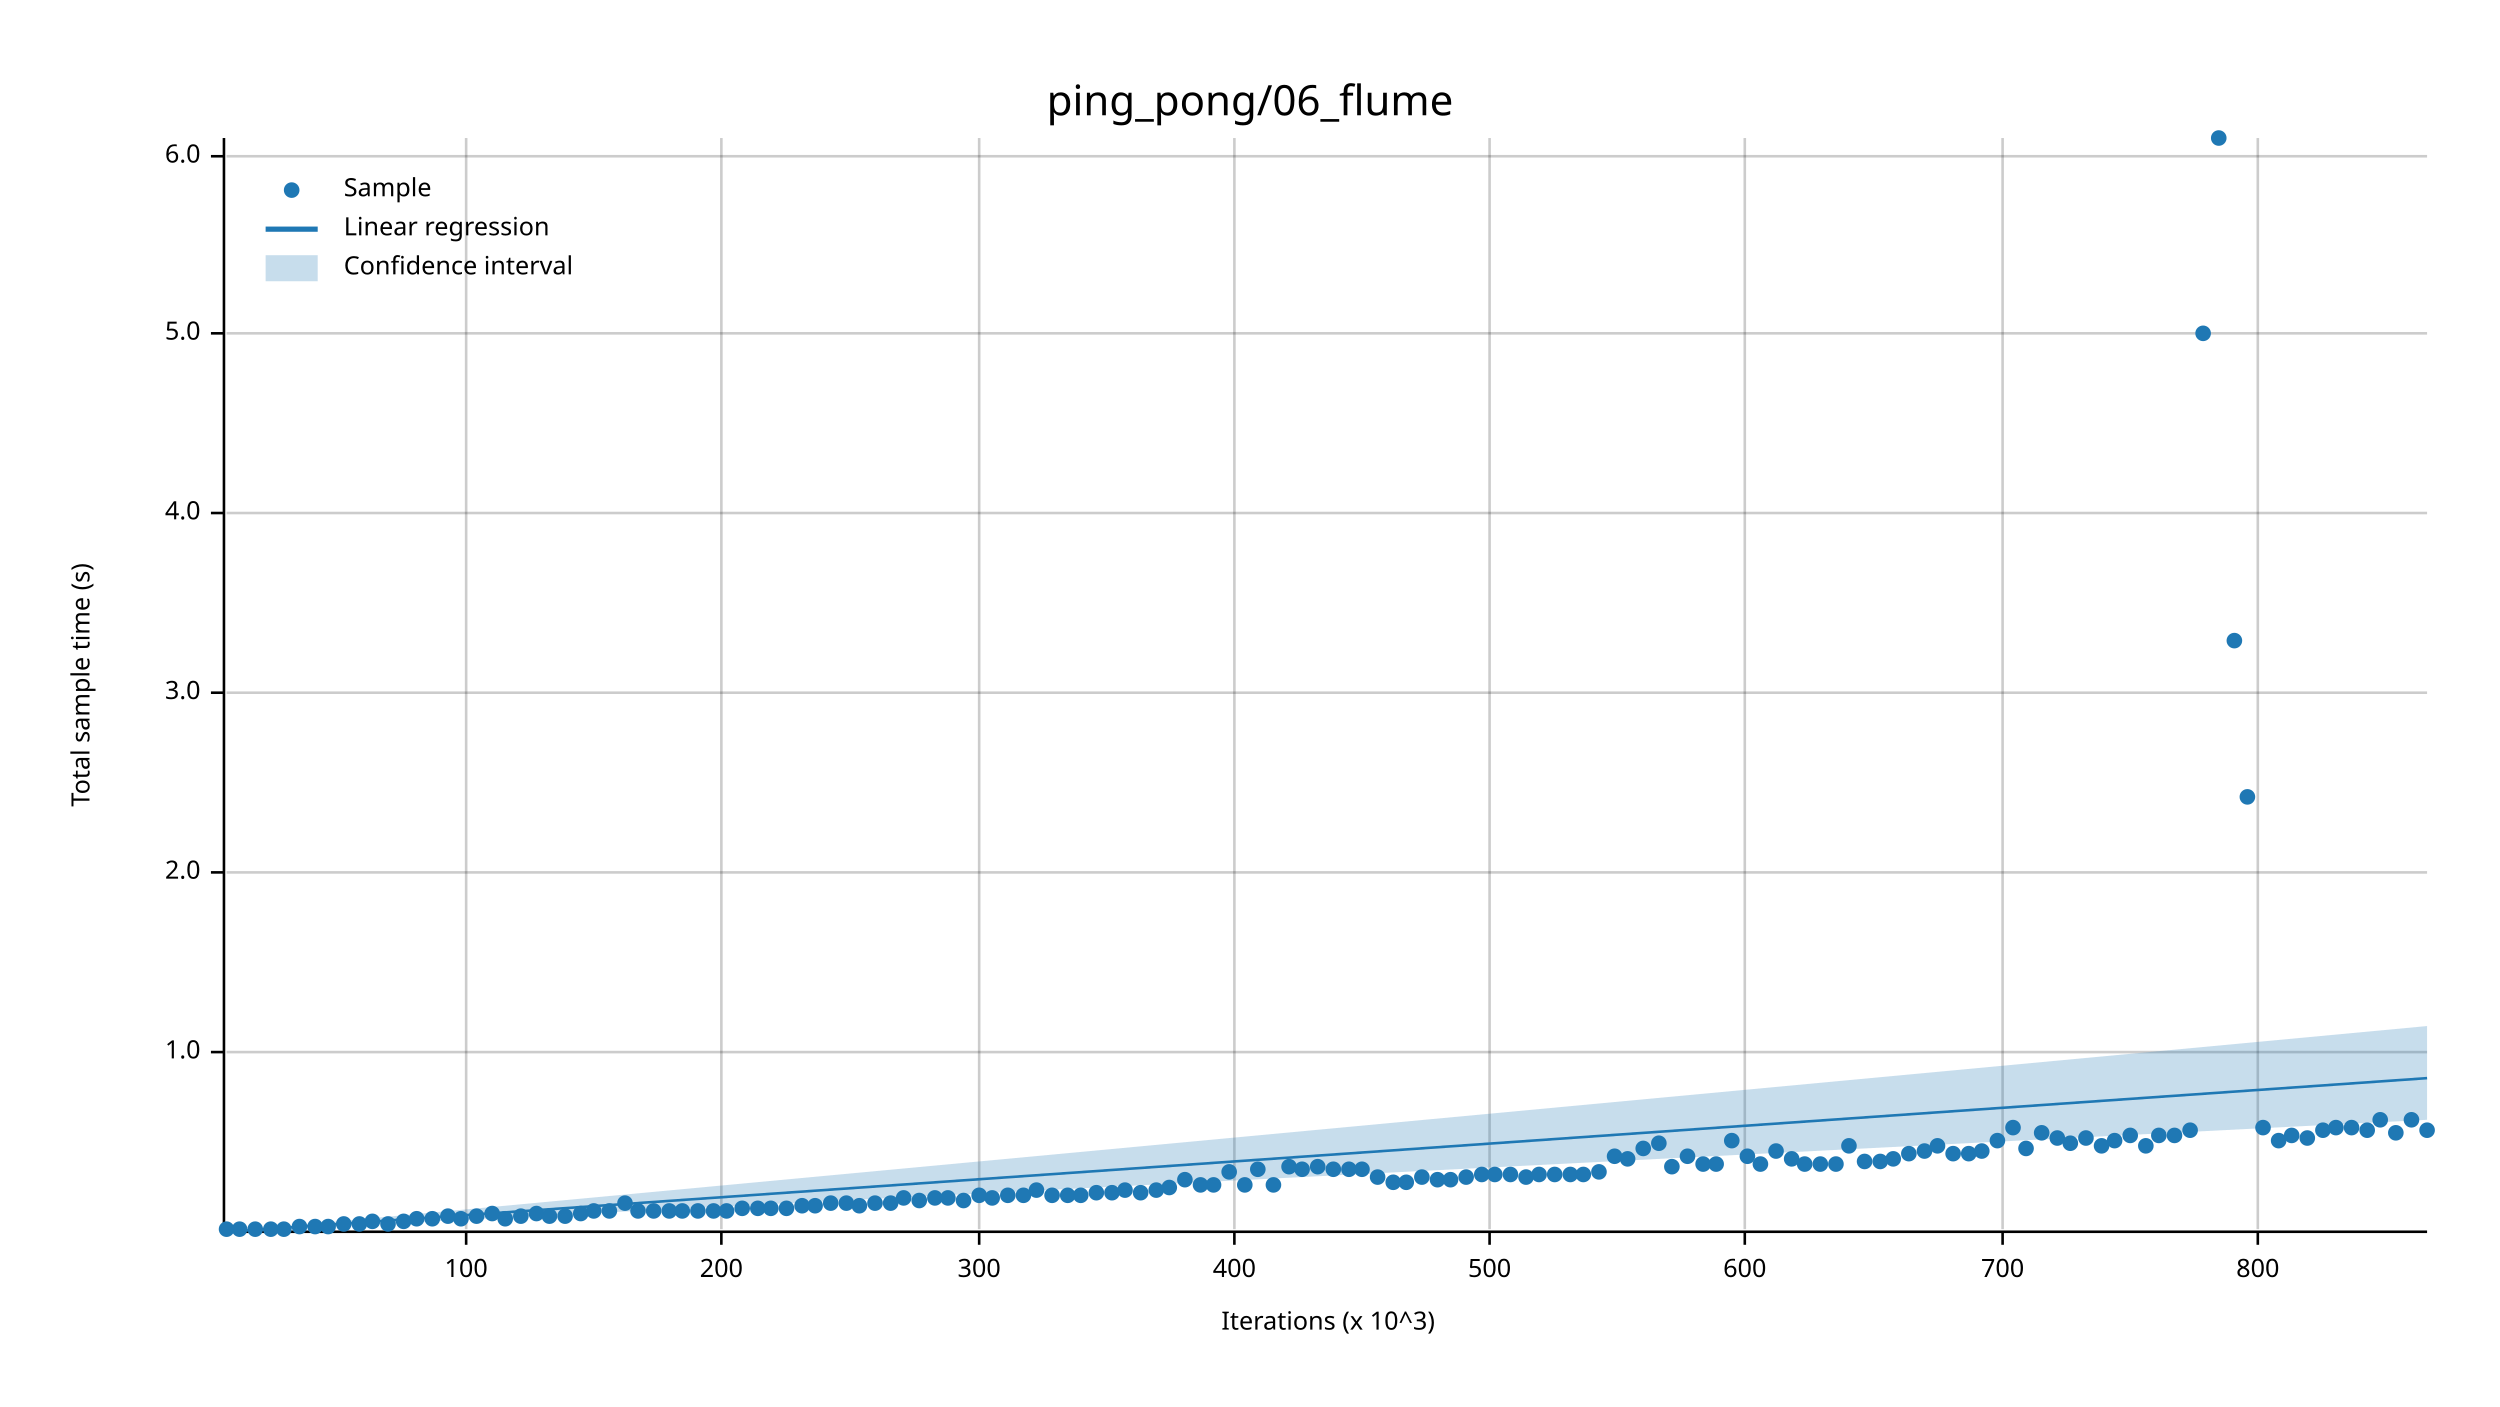
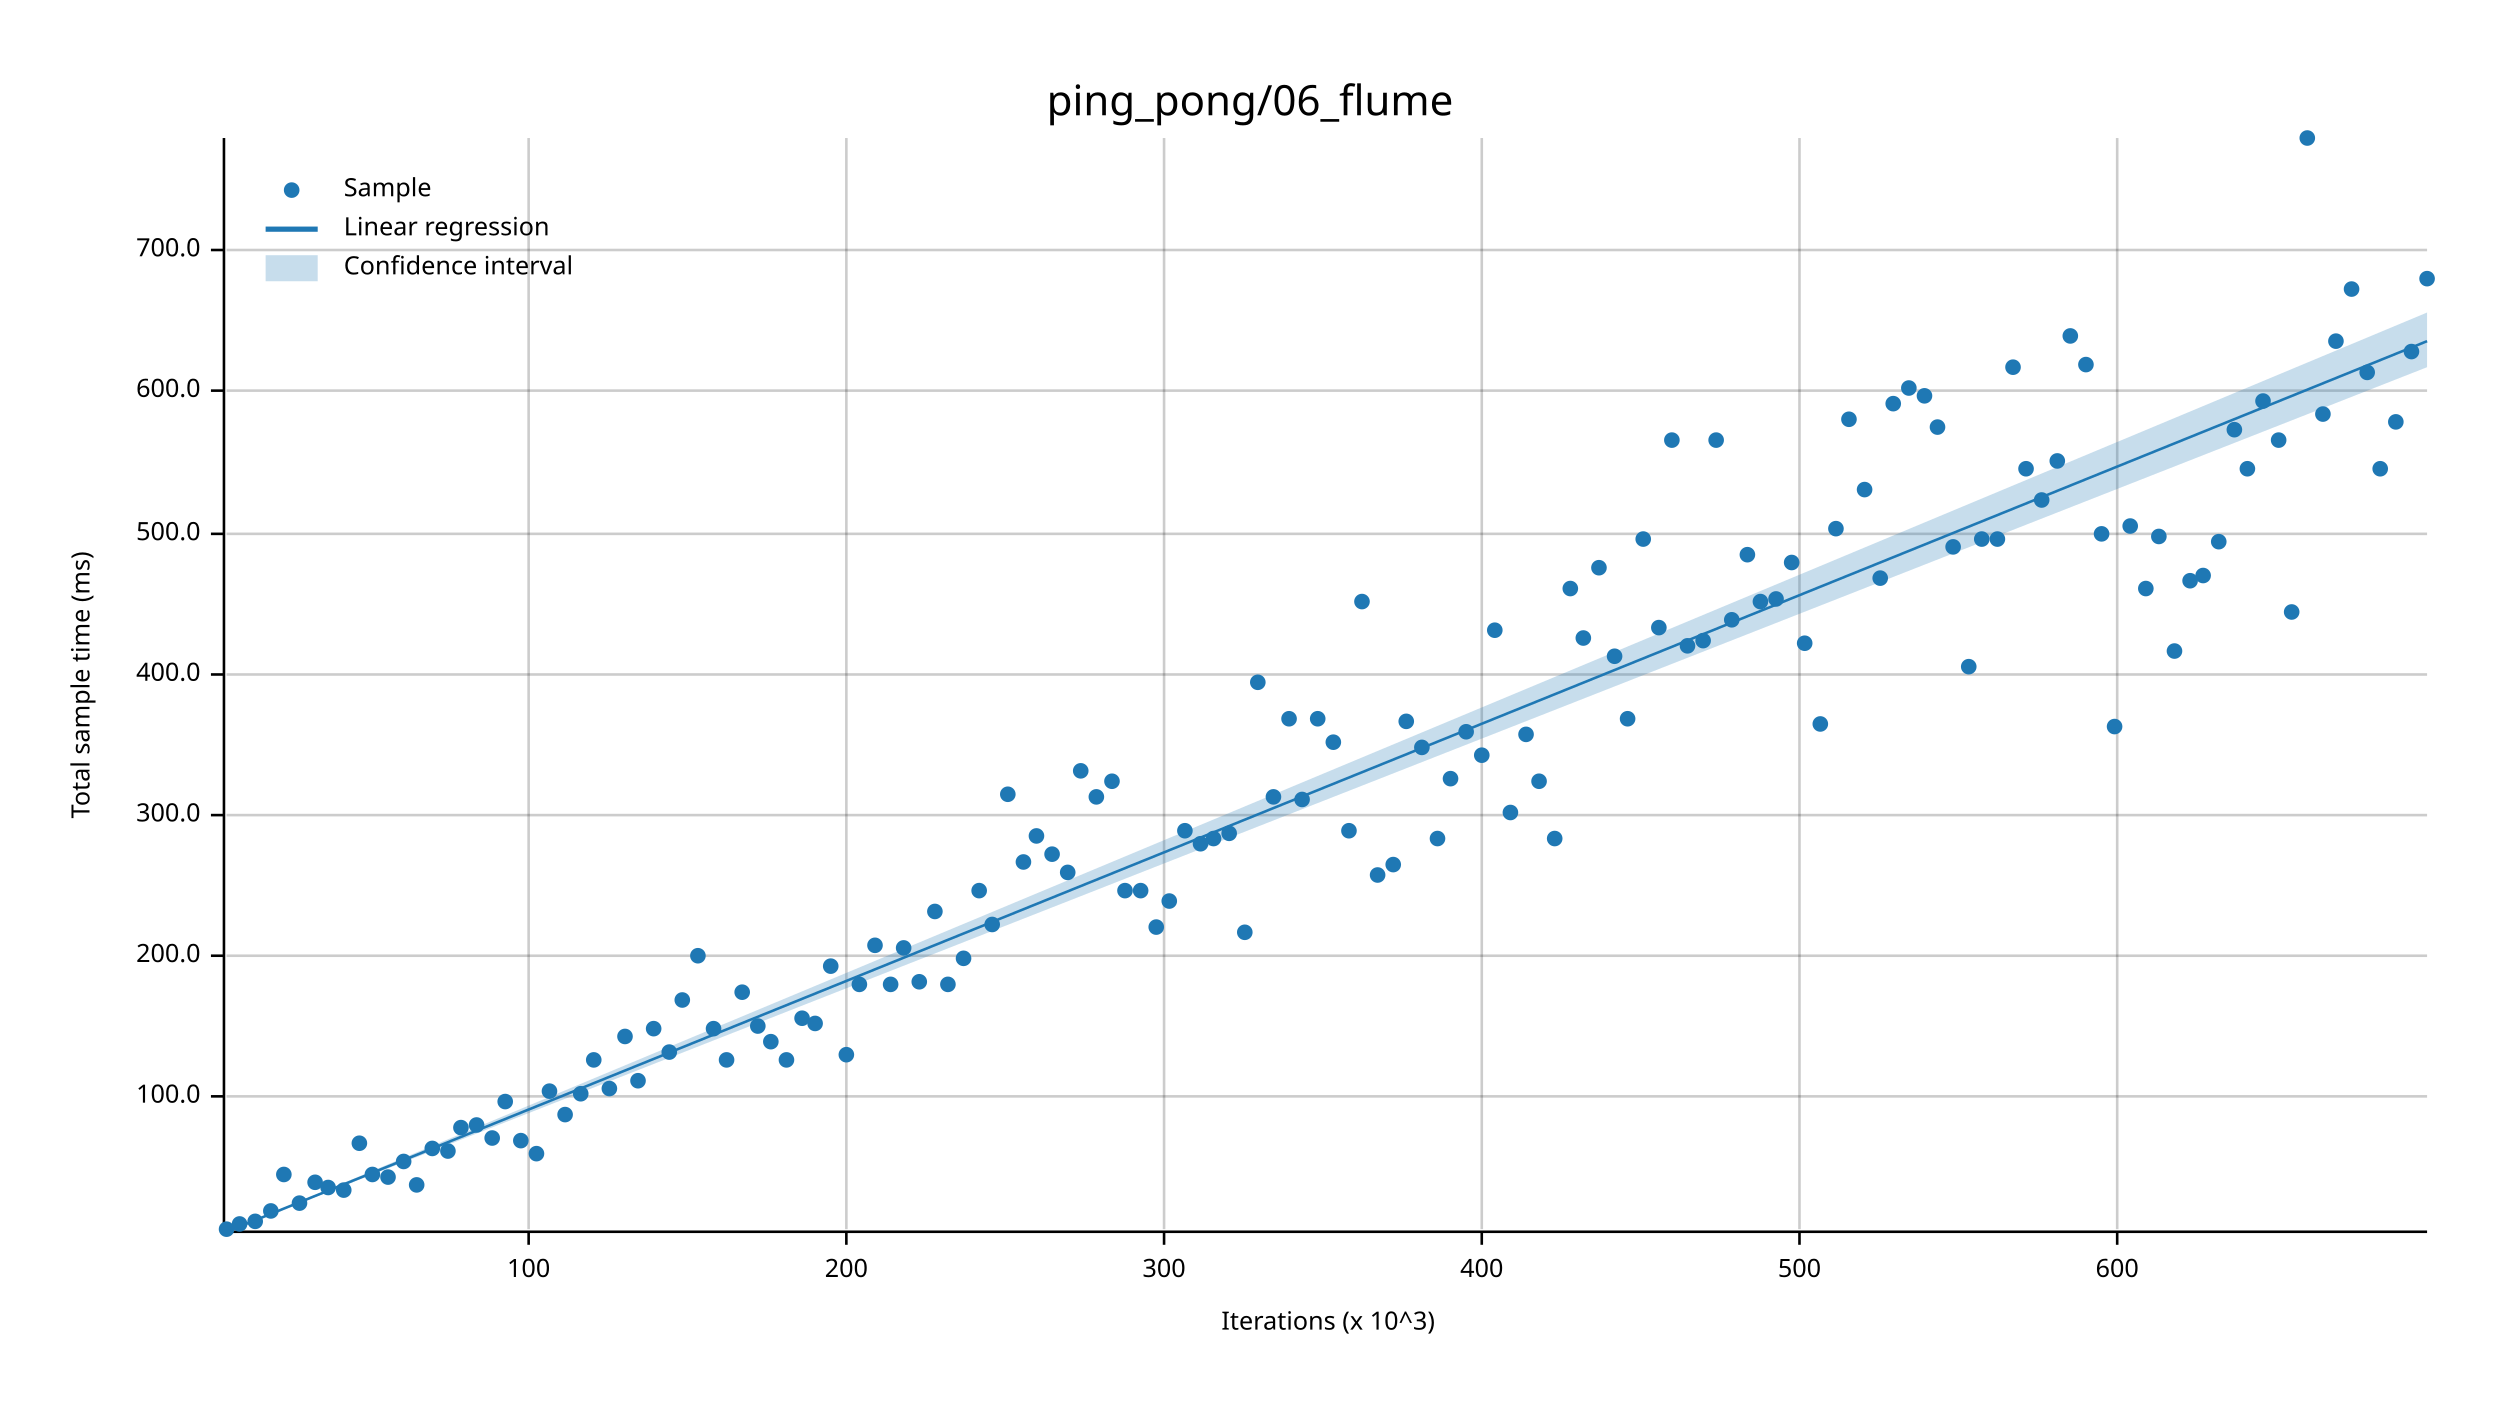
<svg xmlns="http://www.w3.org/2000/svg" width="960" height="540" viewBox="0 0 960 540">
  <text x="480" y="32" dy="0.76em" text-anchor="middle" font-family="sans-serif" font-size="16.129" opacity="1" fill="#000000">
ping_pong/06_flume
</text>
  <text x="27" y="263" dy="0.76em" text-anchor="middle" font-family="sans-serif" font-size="9.677" opacity="1" fill="#000000" transform="rotate(270, 27, 263)">
- Total sample time (s)
+ Total sample time (ms)
</text>
  <text x="510" y="513" dy="-0.5ex" text-anchor="middle" font-family="sans-serif" font-size="9.677" opacity="1" fill="#000000">
Iterations (x 10^3)
</text>
-   <line opacity="0.2" stroke="#000000" stroke-width="1" x1="179" y1="472" x2="179" y2="53" />
-   <line opacity="0.2" stroke="#000000" stroke-width="1" x1="277" y1="472" x2="277" y2="53" />
-   <line opacity="0.2" stroke="#000000" stroke-width="1" x1="376" y1="472" x2="376" y2="53" />
-   <line opacity="0.2" stroke="#000000" stroke-width="1" x1="474" y1="472" x2="474" y2="53" />
-   <line opacity="0.2" stroke="#000000" stroke-width="1" x1="572" y1="472" x2="572" y2="53" />
-   <line opacity="0.2" stroke="#000000" stroke-width="1" x1="670" y1="472" x2="670" y2="53" />
-   <line opacity="0.2" stroke="#000000" stroke-width="1" x1="769" y1="472" x2="769" y2="53" />
-   <line opacity="0.2" stroke="#000000" stroke-width="1" x1="867" y1="472" x2="867" y2="53" />
-   <line opacity="0.2" stroke="#000000" stroke-width="1" x1="87" y1="404" x2="932" y2="404" />
-   <line opacity="0.2" stroke="#000000" stroke-width="1" x1="87" y1="335" x2="932" y2="335" />
-   <line opacity="0.2" stroke="#000000" stroke-width="1" x1="87" y1="266" x2="932" y2="266" />
-   <line opacity="0.2" stroke="#000000" stroke-width="1" x1="87" y1="197" x2="932" y2="197" />
-   <line opacity="0.2" stroke="#000000" stroke-width="1" x1="87" y1="128" x2="932" y2="128" />
-   <line opacity="0.2" stroke="#000000" stroke-width="1" x1="87" y1="60" x2="932" y2="60" />
+   <line opacity="0.2" stroke="#000000" stroke-width="1" x1="203" y1="472" x2="203" y2="53" />
+   <line opacity="0.2" stroke="#000000" stroke-width="1" x1="325" y1="472" x2="325" y2="53" />
+   <line opacity="0.2" stroke="#000000" stroke-width="1" x1="447" y1="472" x2="447" y2="53" />
+   <line opacity="0.2" stroke="#000000" stroke-width="1" x1="569" y1="472" x2="569" y2="53" />
+   <line opacity="0.2" stroke="#000000" stroke-width="1" x1="691" y1="472" x2="691" y2="53" />
+   <line opacity="0.2" stroke="#000000" stroke-width="1" x1="813" y1="472" x2="813" y2="53" />
+   <line opacity="0.2" stroke="#000000" stroke-width="1" x1="87" y1="421" x2="932" y2="421" />
+   <line opacity="0.2" stroke="#000000" stroke-width="1" x1="87" y1="367" x2="932" y2="367" />
+   <line opacity="0.2" stroke="#000000" stroke-width="1" x1="87" y1="313" x2="932" y2="313" />
+   <line opacity="0.2" stroke="#000000" stroke-width="1" x1="87" y1="259" x2="932" y2="259" />
+   <line opacity="0.2" stroke="#000000" stroke-width="1" x1="87" y1="205" x2="932" y2="205" />
+   <line opacity="0.2" stroke="#000000" stroke-width="1" x1="87" y1="150" x2="932" y2="150" />
+   <line opacity="0.2" stroke="#000000" stroke-width="1" x1="87" y1="96" x2="932" y2="96" />
  <polyline fill="none" opacity="1" stroke="#000000" stroke-width="1" points="86,53 86,472 " />
-   <text x="77" y="404" dy="0.5ex" text-anchor="end" font-family="sans-serif" font-size="9.677" opacity="1" fill="#000000">
- 1.0
- </text>
-   <polyline fill="none" opacity="1" stroke="#000000" stroke-width="1" points="81,404 86,404 " />
-   <text x="77" y="335" dy="0.5ex" text-anchor="end" font-family="sans-serif" font-size="9.677" opacity="1" fill="#000000">
- 2.0
- </text>
-   <polyline fill="none" opacity="1" stroke="#000000" stroke-width="1" points="81,335 86,335 " />
-   <text x="77" y="266" dy="0.5ex" text-anchor="end" font-family="sans-serif" font-size="9.677" opacity="1" fill="#000000">
- 3.0
- </text>
-   <polyline fill="none" opacity="1" stroke="#000000" stroke-width="1" points="81,266 86,266 " />
-   <text x="77" y="197" dy="0.5ex" text-anchor="end" font-family="sans-serif" font-size="9.677" opacity="1" fill="#000000">
- 4.0
- </text>
-   <polyline fill="none" opacity="1" stroke="#000000" stroke-width="1" points="81,197 86,197 " />
-   <text x="77" y="128" dy="0.5ex" text-anchor="end" font-family="sans-serif" font-size="9.677" opacity="1" fill="#000000">
- 5.0
- </text>
-   <polyline fill="none" opacity="1" stroke="#000000" stroke-width="1" points="81,128 86,128 " />
-   <text x="77" y="60" dy="0.5ex" text-anchor="end" font-family="sans-serif" font-size="9.677" opacity="1" fill="#000000">
- 6.0
- </text>
-   <polyline fill="none" opacity="1" stroke="#000000" stroke-width="1" points="81,60 86,60 " />
+   <text x="77" y="421" dy="0.5ex" text-anchor="end" font-family="sans-serif" font-size="9.677" opacity="1" fill="#000000">
+ 100.0
+ </text>
+   <polyline fill="none" opacity="1" stroke="#000000" stroke-width="1" points="81,421 86,421 " />
+   <text x="77" y="367" dy="0.5ex" text-anchor="end" font-family="sans-serif" font-size="9.677" opacity="1" fill="#000000">
+ 200.0
+ </text>
+   <polyline fill="none" opacity="1" stroke="#000000" stroke-width="1" points="81,367 86,367 " />
+   <text x="77" y="313" dy="0.5ex" text-anchor="end" font-family="sans-serif" font-size="9.677" opacity="1" fill="#000000">
+ 300.0
+ </text>
+   <polyline fill="none" opacity="1" stroke="#000000" stroke-width="1" points="81,313 86,313 " />
+   <text x="77" y="259" dy="0.5ex" text-anchor="end" font-family="sans-serif" font-size="9.677" opacity="1" fill="#000000">
+ 400.0
+ </text>
+   <polyline fill="none" opacity="1" stroke="#000000" stroke-width="1" points="81,259 86,259 " />
+   <text x="77" y="205" dy="0.5ex" text-anchor="end" font-family="sans-serif" font-size="9.677" opacity="1" fill="#000000">
+ 500.0
+ </text>
+   <polyline fill="none" opacity="1" stroke="#000000" stroke-width="1" points="81,205 86,205 " />
+   <text x="77" y="150" dy="0.5ex" text-anchor="end" font-family="sans-serif" font-size="9.677" opacity="1" fill="#000000">
+ 600.0
+ </text>
+   <polyline fill="none" opacity="1" stroke="#000000" stroke-width="1" points="81,150 86,150 " />
+   <text x="77" y="96" dy="0.5ex" text-anchor="end" font-family="sans-serif" font-size="9.677" opacity="1" fill="#000000">
+ 700.0
+ </text>
+   <polyline fill="none" opacity="1" stroke="#000000" stroke-width="1" points="81,96 86,96 " />
  <polyline fill="none" opacity="1" stroke="#000000" stroke-width="1" points="87,473 932,473 " />
-   <text x="179" y="483" dy="0.76em" text-anchor="middle" font-family="sans-serif" font-size="9.677" opacity="1" fill="#000000">
+   <text x="203" y="483" dy="0.76em" text-anchor="middle" font-family="sans-serif" font-size="9.677" opacity="1" fill="#000000">
100
</text>
-   <polyline fill="none" opacity="1" stroke="#000000" stroke-width="1" points="179,473 179,478 " />
-   <text x="277" y="483" dy="0.76em" text-anchor="middle" font-family="sans-serif" font-size="9.677" opacity="1" fill="#000000">
+   <polyline fill="none" opacity="1" stroke="#000000" stroke-width="1" points="203,473 203,478 " />
+   <text x="325" y="483" dy="0.76em" text-anchor="middle" font-family="sans-serif" font-size="9.677" opacity="1" fill="#000000">
200
</text>
-   <polyline fill="none" opacity="1" stroke="#000000" stroke-width="1" points="277,473 277,478 " />
-   <text x="376" y="483" dy="0.76em" text-anchor="middle" font-family="sans-serif" font-size="9.677" opacity="1" fill="#000000">
+   <polyline fill="none" opacity="1" stroke="#000000" stroke-width="1" points="325,473 325,478 " />
+   <text x="447" y="483" dy="0.76em" text-anchor="middle" font-family="sans-serif" font-size="9.677" opacity="1" fill="#000000">
300
</text>
-   <polyline fill="none" opacity="1" stroke="#000000" stroke-width="1" points="376,473 376,478 " />
-   <text x="474" y="483" dy="0.76em" text-anchor="middle" font-family="sans-serif" font-size="9.677" opacity="1" fill="#000000">
+   <polyline fill="none" opacity="1" stroke="#000000" stroke-width="1" points="447,473 447,478 " />
+   <text x="569" y="483" dy="0.76em" text-anchor="middle" font-family="sans-serif" font-size="9.677" opacity="1" fill="#000000">
400
</text>
-   <polyline fill="none" opacity="1" stroke="#000000" stroke-width="1" points="474,473 474,478 " />
-   <text x="572" y="483" dy="0.76em" text-anchor="middle" font-family="sans-serif" font-size="9.677" opacity="1" fill="#000000">
+   <polyline fill="none" opacity="1" stroke="#000000" stroke-width="1" points="569,473 569,478 " />
+   <text x="691" y="483" dy="0.76em" text-anchor="middle" font-family="sans-serif" font-size="9.677" opacity="1" fill="#000000">
500
</text>
-   <polyline fill="none" opacity="1" stroke="#000000" stroke-width="1" points="572,473 572,478 " />
-   <text x="670" y="483" dy="0.76em" text-anchor="middle" font-family="sans-serif" font-size="9.677" opacity="1" fill="#000000">
+   <polyline fill="none" opacity="1" stroke="#000000" stroke-width="1" points="691,473 691,478 " />
+   <text x="813" y="483" dy="0.76em" text-anchor="middle" font-family="sans-serif" font-size="9.677" opacity="1" fill="#000000">
600
</text>
-   <polyline fill="none" opacity="1" stroke="#000000" stroke-width="1" points="670,473 670,478 " />
-   <text x="769" y="483" dy="0.76em" text-anchor="middle" font-family="sans-serif" font-size="9.677" opacity="1" fill="#000000">
- 700
- </text>
-   <polyline fill="none" opacity="1" stroke="#000000" stroke-width="1" points="769,473 769,478 " />
-   <text x="867" y="483" dy="0.76em" text-anchor="middle" font-family="sans-serif" font-size="9.677" opacity="1" fill="#000000">
- 800
- </text>
-   <polyline fill="none" opacity="1" stroke="#000000" stroke-width="1" points="867,473 867,478 " />
+   <polyline fill="none" opacity="1" stroke="#000000" stroke-width="1" points="813,473 813,478 " />
  <circle cx="87" cy="472" r="3" opacity="1" fill="#1F78B4" stroke="none" stroke-width="1" />
-   <circle cx="92" cy="472" r="3" opacity="1" fill="#1F78B4" stroke="none" stroke-width="1" />
-   <circle cx="98" cy="472" r="3" opacity="1" fill="#1F78B4" stroke="none" stroke-width="1" />
-   <circle cx="104" cy="472" r="3" opacity="1" fill="#1F78B4" stroke="none" stroke-width="1" />
-   <circle cx="109" cy="472" r="3" opacity="1" fill="#1F78B4" stroke="none" stroke-width="1" />
-   <circle cx="115" cy="471" r="3" opacity="1" fill="#1F78B4" stroke="none" stroke-width="1" />
-   <circle cx="121" cy="471" r="3" opacity="1" fill="#1F78B4" stroke="none" stroke-width="1" />
-   <circle cx="126" cy="471" r="3" opacity="1" fill="#1F78B4" stroke="none" stroke-width="1" />
-   <circle cx="132" cy="470" r="3" opacity="1" fill="#1F78B4" stroke="none" stroke-width="1" />
-   <circle cx="138" cy="470" r="3" opacity="1" fill="#1F78B4" stroke="none" stroke-width="1" />
-   <circle cx="143" cy="469" r="3" opacity="1" fill="#1F78B4" stroke="none" stroke-width="1" />
-   <circle cx="149" cy="470" r="3" opacity="1" fill="#1F78B4" stroke="none" stroke-width="1" />
-   <circle cx="155" cy="469" r="3" opacity="1" fill="#1F78B4" stroke="none" stroke-width="1" />
-   <circle cx="160" cy="468" r="3" opacity="1" fill="#1F78B4" stroke="none" stroke-width="1" />
-   <circle cx="166" cy="468" r="3" opacity="1" fill="#1F78B4" stroke="none" stroke-width="1" />
-   <circle cx="172" cy="467" r="3" opacity="1" fill="#1F78B4" stroke="none" stroke-width="1" />
-   <circle cx="177" cy="468" r="3" opacity="1" fill="#1F78B4" stroke="none" stroke-width="1" />
-   <circle cx="183" cy="467" r="3" opacity="1" fill="#1F78B4" stroke="none" stroke-width="1" />
-   <circle cx="189" cy="466" r="3" opacity="1" fill="#1F78B4" stroke="none" stroke-width="1" />
-   <circle cx="194" cy="468" r="3" opacity="1" fill="#1F78B4" stroke="none" stroke-width="1" />
-   <circle cx="200" cy="467" r="3" opacity="1" fill="#1F78B4" stroke="none" stroke-width="1" />
-   <circle cx="206" cy="466" r="3" opacity="1" fill="#1F78B4" stroke="none" stroke-width="1" />
-   <circle cx="211" cy="467" r="3" opacity="1" fill="#1F78B4" stroke="none" stroke-width="1" />
-   <circle cx="217" cy="467" r="3" opacity="1" fill="#1F78B4" stroke="none" stroke-width="1" />
-   <circle cx="223" cy="466" r="3" opacity="1" fill="#1F78B4" stroke="none" stroke-width="1" />
-   <circle cx="228" cy="465" r="3" opacity="1" fill="#1F78B4" stroke="none" stroke-width="1" />
-   <circle cx="234" cy="465" r="3" opacity="1" fill="#1F78B4" stroke="none" stroke-width="1" />
-   <circle cx="240" cy="462" r="3" opacity="1" fill="#1F78B4" stroke="none" stroke-width="1" />
-   <circle cx="245" cy="465" r="3" opacity="1" fill="#1F78B4" stroke="none" stroke-width="1" />
-   <circle cx="251" cy="465" r="3" opacity="1" fill="#1F78B4" stroke="none" stroke-width="1" />
-   <circle cx="257" cy="465" r="3" opacity="1" fill="#1F78B4" stroke="none" stroke-width="1" />
-   <circle cx="262" cy="465" r="3" opacity="1" fill="#1F78B4" stroke="none" stroke-width="1" />
-   <circle cx="268" cy="465" r="3" opacity="1" fill="#1F78B4" stroke="none" stroke-width="1" />
-   <circle cx="274" cy="465" r="3" opacity="1" fill="#1F78B4" stroke="none" stroke-width="1" />
-   <circle cx="279" cy="465" r="3" opacity="1" fill="#1F78B4" stroke="none" stroke-width="1" />
-   <circle cx="285" cy="464" r="3" opacity="1" fill="#1F78B4" stroke="none" stroke-width="1" />
-   <circle cx="291" cy="464" r="3" opacity="1" fill="#1F78B4" stroke="none" stroke-width="1" />
-   <circle cx="296" cy="464" r="3" opacity="1" fill="#1F78B4" stroke="none" stroke-width="1" />
-   <circle cx="302" cy="464" r="3" opacity="1" fill="#1F78B4" stroke="none" stroke-width="1" />
-   <circle cx="308" cy="463" r="3" opacity="1" fill="#1F78B4" stroke="none" stroke-width="1" />
-   <circle cx="313" cy="463" r="3" opacity="1" fill="#1F78B4" stroke="none" stroke-width="1" />
-   <circle cx="319" cy="462" r="3" opacity="1" fill="#1F78B4" stroke="none" stroke-width="1" />
-   <circle cx="325" cy="462" r="3" opacity="1" fill="#1F78B4" stroke="none" stroke-width="1" />
-   <circle cx="330" cy="463" r="3" opacity="1" fill="#1F78B4" stroke="none" stroke-width="1" />
-   <circle cx="336" cy="462" r="3" opacity="1" fill="#1F78B4" stroke="none" stroke-width="1" />
-   <circle cx="342" cy="462" r="3" opacity="1" fill="#1F78B4" stroke="none" stroke-width="1" />
-   <circle cx="347" cy="460" r="3" opacity="1" fill="#1F78B4" stroke="none" stroke-width="1" />
-   <circle cx="353" cy="461" r="3" opacity="1" fill="#1F78B4" stroke="none" stroke-width="1" />
-   <circle cx="359" cy="460" r="3" opacity="1" fill="#1F78B4" stroke="none" stroke-width="1" />
-   <circle cx="364" cy="460" r="3" opacity="1" fill="#1F78B4" stroke="none" stroke-width="1" />
-   <circle cx="370" cy="461" r="3" opacity="1" fill="#1F78B4" stroke="none" stroke-width="1" />
-   <circle cx="376" cy="459" r="3" opacity="1" fill="#1F78B4" stroke="none" stroke-width="1" />
-   <circle cx="381" cy="460" r="3" opacity="1" fill="#1F78B4" stroke="none" stroke-width="1" />
-   <circle cx="387" cy="459" r="3" opacity="1" fill="#1F78B4" stroke="none" stroke-width="1" />
-   <circle cx="393" cy="459" r="3" opacity="1" fill="#1F78B4" stroke="none" stroke-width="1" />
-   <circle cx="398" cy="457" r="3" opacity="1" fill="#1F78B4" stroke="none" stroke-width="1" />
-   <circle cx="404" cy="459" r="3" opacity="1" fill="#1F78B4" stroke="none" stroke-width="1" />
-   <circle cx="410" cy="459" r="3" opacity="1" fill="#1F78B4" stroke="none" stroke-width="1" />
-   <circle cx="415" cy="459" r="3" opacity="1" fill="#1F78B4" stroke="none" stroke-width="1" />
-   <circle cx="421" cy="458" r="3" opacity="1" fill="#1F78B4" stroke="none" stroke-width="1" />
-   <circle cx="427" cy="458" r="3" opacity="1" fill="#1F78B4" stroke="none" stroke-width="1" />
-   <circle cx="432" cy="457" r="3" opacity="1" fill="#1F78B4" stroke="none" stroke-width="1" />
-   <circle cx="438" cy="458" r="3" opacity="1" fill="#1F78B4" stroke="none" stroke-width="1" />
-   <circle cx="444" cy="457" r="3" opacity="1" fill="#1F78B4" stroke="none" stroke-width="1" />
-   <circle cx="449" cy="456" r="3" opacity="1" fill="#1F78B4" stroke="none" stroke-width="1" />
-   <circle cx="455" cy="453" r="3" opacity="1" fill="#1F78B4" stroke="none" stroke-width="1" />
-   <circle cx="461" cy="455" r="3" opacity="1" fill="#1F78B4" stroke="none" stroke-width="1" />
-   <circle cx="466" cy="455" r="3" opacity="1" fill="#1F78B4" stroke="none" stroke-width="1" />
-   <circle cx="472" cy="450" r="3" opacity="1" fill="#1F78B4" stroke="none" stroke-width="1" />
-   <circle cx="478" cy="455" r="3" opacity="1" fill="#1F78B4" stroke="none" stroke-width="1" />
-   <circle cx="483" cy="449" r="3" opacity="1" fill="#1F78B4" stroke="none" stroke-width="1" />
-   <circle cx="489" cy="455" r="3" opacity="1" fill="#1F78B4" stroke="none" stroke-width="1" />
-   <circle cx="495" cy="448" r="3" opacity="1" fill="#1F78B4" stroke="none" stroke-width="1" />
-   <circle cx="500" cy="449" r="3" opacity="1" fill="#1F78B4" stroke="none" stroke-width="1" />
-   <circle cx="506" cy="448" r="3" opacity="1" fill="#1F78B4" stroke="none" stroke-width="1" />
-   <circle cx="512" cy="449" r="3" opacity="1" fill="#1F78B4" stroke="none" stroke-width="1" />
-   <circle cx="518" cy="449" r="3" opacity="1" fill="#1F78B4" stroke="none" stroke-width="1" />
-   <circle cx="523" cy="449" r="3" opacity="1" fill="#1F78B4" stroke="none" stroke-width="1" />
-   <circle cx="529" cy="452" r="3" opacity="1" fill="#1F78B4" stroke="none" stroke-width="1" />
-   <circle cx="535" cy="454" r="3" opacity="1" fill="#1F78B4" stroke="none" stroke-width="1" />
-   <circle cx="540" cy="454" r="3" opacity="1" fill="#1F78B4" stroke="none" stroke-width="1" />
-   <circle cx="546" cy="452" r="3" opacity="1" fill="#1F78B4" stroke="none" stroke-width="1" />
-   <circle cx="552" cy="453" r="3" opacity="1" fill="#1F78B4" stroke="none" stroke-width="1" />
-   <circle cx="557" cy="453" r="3" opacity="1" fill="#1F78B4" stroke="none" stroke-width="1" />
-   <circle cx="563" cy="452" r="3" opacity="1" fill="#1F78B4" stroke="none" stroke-width="1" />
-   <circle cx="569" cy="451" r="3" opacity="1" fill="#1F78B4" stroke="none" stroke-width="1" />
-   <circle cx="574" cy="451" r="3" opacity="1" fill="#1F78B4" stroke="none" stroke-width="1" />
-   <circle cx="580" cy="451" r="3" opacity="1" fill="#1F78B4" stroke="none" stroke-width="1" />
-   <circle cx="586" cy="452" r="3" opacity="1" fill="#1F78B4" stroke="none" stroke-width="1" />
-   <circle cx="591" cy="451" r="3" opacity="1" fill="#1F78B4" stroke="none" stroke-width="1" />
-   <circle cx="597" cy="451" r="3" opacity="1" fill="#1F78B4" stroke="none" stroke-width="1" />
-   <circle cx="603" cy="451" r="3" opacity="1" fill="#1F78B4" stroke="none" stroke-width="1" />
-   <circle cx="608" cy="451" r="3" opacity="1" fill="#1F78B4" stroke="none" stroke-width="1" />
-   <circle cx="614" cy="450" r="3" opacity="1" fill="#1F78B4" stroke="none" stroke-width="1" />
-   <circle cx="620" cy="444" r="3" opacity="1" fill="#1F78B4" stroke="none" stroke-width="1" />
-   <circle cx="625" cy="445" r="3" opacity="1" fill="#1F78B4" stroke="none" stroke-width="1" />
-   <circle cx="631" cy="441" r="3" opacity="1" fill="#1F78B4" stroke="none" stroke-width="1" />
-   <circle cx="637" cy="439" r="3" opacity="1" fill="#1F78B4" stroke="none" stroke-width="1" />
-   <circle cx="642" cy="448" r="3" opacity="1" fill="#1F78B4" stroke="none" stroke-width="1" />
-   <circle cx="648" cy="444" r="3" opacity="1" fill="#1F78B4" stroke="none" stroke-width="1" />
-   <circle cx="654" cy="447" r="3" opacity="1" fill="#1F78B4" stroke="none" stroke-width="1" />
-   <circle cx="659" cy="447" r="3" opacity="1" fill="#1F78B4" stroke="none" stroke-width="1" />
-   <circle cx="665" cy="438" r="3" opacity="1" fill="#1F78B4" stroke="none" stroke-width="1" />
-   <circle cx="671" cy="444" r="3" opacity="1" fill="#1F78B4" stroke="none" stroke-width="1" />
-   <circle cx="676" cy="447" r="3" opacity="1" fill="#1F78B4" stroke="none" stroke-width="1" />
-   <circle cx="682" cy="442" r="3" opacity="1" fill="#1F78B4" stroke="none" stroke-width="1" />
-   <circle cx="688" cy="445" r="3" opacity="1" fill="#1F78B4" stroke="none" stroke-width="1" />
-   <circle cx="693" cy="447" r="3" opacity="1" fill="#1F78B4" stroke="none" stroke-width="1" />
-   <circle cx="699" cy="447" r="3" opacity="1" fill="#1F78B4" stroke="none" stroke-width="1" />
-   <circle cx="705" cy="447" r="3" opacity="1" fill="#1F78B4" stroke="none" stroke-width="1" />
-   <circle cx="710" cy="440" r="3" opacity="1" fill="#1F78B4" stroke="none" stroke-width="1" />
-   <circle cx="716" cy="446" r="3" opacity="1" fill="#1F78B4" stroke="none" stroke-width="1" />
-   <circle cx="722" cy="446" r="3" opacity="1" fill="#1F78B4" stroke="none" stroke-width="1" />
-   <circle cx="727" cy="445" r="3" opacity="1" fill="#1F78B4" stroke="none" stroke-width="1" />
-   <circle cx="733" cy="443" r="3" opacity="1" fill="#1F78B4" stroke="none" stroke-width="1" />
-   <circle cx="739" cy="442" r="3" opacity="1" fill="#1F78B4" stroke="none" stroke-width="1" />
-   <circle cx="744" cy="440" r="3" opacity="1" fill="#1F78B4" stroke="none" stroke-width="1" />
-   <circle cx="750" cy="443" r="3" opacity="1" fill="#1F78B4" stroke="none" stroke-width="1" />
-   <circle cx="756" cy="443" r="3" opacity="1" fill="#1F78B4" stroke="none" stroke-width="1" />
-   <circle cx="761" cy="442" r="3" opacity="1" fill="#1F78B4" stroke="none" stroke-width="1" />
-   <circle cx="767" cy="438" r="3" opacity="1" fill="#1F78B4" stroke="none" stroke-width="1" />
-   <circle cx="773" cy="433" r="3" opacity="1" fill="#1F78B4" stroke="none" stroke-width="1" />
-   <circle cx="778" cy="441" r="3" opacity="1" fill="#1F78B4" stroke="none" stroke-width="1" />
-   <circle cx="784" cy="435" r="3" opacity="1" fill="#1F78B4" stroke="none" stroke-width="1" />
-   <circle cx="790" cy="437" r="3" opacity="1" fill="#1F78B4" stroke="none" stroke-width="1" />
-   <circle cx="795" cy="439" r="3" opacity="1" fill="#1F78B4" stroke="none" stroke-width="1" />
-   <circle cx="801" cy="437" r="3" opacity="1" fill="#1F78B4" stroke="none" stroke-width="1" />
-   <circle cx="807" cy="440" r="3" opacity="1" fill="#1F78B4" stroke="none" stroke-width="1" />
-   <circle cx="812" cy="438" r="3" opacity="1" fill="#1F78B4" stroke="none" stroke-width="1" />
-   <circle cx="818" cy="436" r="3" opacity="1" fill="#1F78B4" stroke="none" stroke-width="1" />
-   <circle cx="824" cy="440" r="3" opacity="1" fill="#1F78B4" stroke="none" stroke-width="1" />
-   <circle cx="829" cy="436" r="3" opacity="1" fill="#1F78B4" stroke="none" stroke-width="1" />
-   <circle cx="835" cy="436" r="3" opacity="1" fill="#1F78B4" stroke="none" stroke-width="1" />
-   <circle cx="841" cy="434" r="3" opacity="1" fill="#1F78B4" stroke="none" stroke-width="1" />
-   <circle cx="846" cy="128" r="3" opacity="1" fill="#1F78B4" stroke="none" stroke-width="1" />
-   <circle cx="852" cy="53" r="3" opacity="1" fill="#1F78B4" stroke="none" stroke-width="1" />
-   <circle cx="858" cy="246" r="3" opacity="1" fill="#1F78B4" stroke="none" stroke-width="1" />
-   <circle cx="863" cy="306" r="3" opacity="1" fill="#1F78B4" stroke="none" stroke-width="1" />
-   <circle cx="869" cy="433" r="3" opacity="1" fill="#1F78B4" stroke="none" stroke-width="1" />
-   <circle cx="875" cy="438" r="3" opacity="1" fill="#1F78B4" stroke="none" stroke-width="1" />
-   <circle cx="880" cy="436" r="3" opacity="1" fill="#1F78B4" stroke="none" stroke-width="1" />
-   <circle cx="886" cy="437" r="3" opacity="1" fill="#1F78B4" stroke="none" stroke-width="1" />
-   <circle cx="892" cy="434" r="3" opacity="1" fill="#1F78B4" stroke="none" stroke-width="1" />
-   <circle cx="897" cy="433" r="3" opacity="1" fill="#1F78B4" stroke="none" stroke-width="1" />
-   <circle cx="903" cy="433" r="3" opacity="1" fill="#1F78B4" stroke="none" stroke-width="1" />
-   <circle cx="909" cy="434" r="3" opacity="1" fill="#1F78B4" stroke="none" stroke-width="1" />
-   <circle cx="914" cy="430" r="3" opacity="1" fill="#1F78B4" stroke="none" stroke-width="1" />
-   <circle cx="920" cy="435" r="3" opacity="1" fill="#1F78B4" stroke="none" stroke-width="1" />
-   <circle cx="926" cy="430" r="3" opacity="1" fill="#1F78B4" stroke="none" stroke-width="1" />
-   <circle cx="932" cy="434" r="3" opacity="1" fill="#1F78B4" stroke="none" stroke-width="1" />
-   <polyline fill="none" opacity="1" stroke="#1F78B4" stroke-width="1" points="87,473 932,414 " />
-   <polygon opacity="0.25" fill="#1F78B4" points="87,473 932,430 932,394 " />
+   <circle cx="92" cy="470" r="3" opacity="1" fill="#1F78B4" stroke="none" stroke-width="1" />
+   <circle cx="98" cy="469" r="3" opacity="1" fill="#1F78B4" stroke="none" stroke-width="1" />
+   <circle cx="104" cy="465" r="3" opacity="1" fill="#1F78B4" stroke="none" stroke-width="1" />
+   <circle cx="109" cy="451" r="3" opacity="1" fill="#1F78B4" stroke="none" stroke-width="1" />
+   <circle cx="115" cy="462" r="3" opacity="1" fill="#1F78B4" stroke="none" stroke-width="1" />
+   <circle cx="121" cy="454" r="3" opacity="1" fill="#1F78B4" stroke="none" stroke-width="1" />
+   <circle cx="126" cy="456" r="3" opacity="1" fill="#1F78B4" stroke="none" stroke-width="1" />
+   <circle cx="132" cy="457" r="3" opacity="1" fill="#1F78B4" stroke="none" stroke-width="1" />
+   <circle cx="138" cy="439" r="3" opacity="1" fill="#1F78B4" stroke="none" stroke-width="1" />
+   <circle cx="143" cy="451" r="3" opacity="1" fill="#1F78B4" stroke="none" stroke-width="1" />
+   <circle cx="149" cy="452" r="3" opacity="1" fill="#1F78B4" stroke="none" stroke-width="1" />
+   <circle cx="155" cy="446" r="3" opacity="1" fill="#1F78B4" stroke="none" stroke-width="1" />
+   <circle cx="160" cy="455" r="3" opacity="1" fill="#1F78B4" stroke="none" stroke-width="1" />
+   <circle cx="166" cy="441" r="3" opacity="1" fill="#1F78B4" stroke="none" stroke-width="1" />
+   <circle cx="172" cy="442" r="3" opacity="1" fill="#1F78B4" stroke="none" stroke-width="1" />
+   <circle cx="177" cy="433" r="3" opacity="1" fill="#1F78B4" stroke="none" stroke-width="1" />
+   <circle cx="183" cy="432" r="3" opacity="1" fill="#1F78B4" stroke="none" stroke-width="1" />
+   <circle cx="189" cy="437" r="3" opacity="1" fill="#1F78B4" stroke="none" stroke-width="1" />
+   <circle cx="194" cy="423" r="3" opacity="1" fill="#1F78B4" stroke="none" stroke-width="1" />
+   <circle cx="200" cy="438" r="3" opacity="1" fill="#1F78B4" stroke="none" stroke-width="1" />
+   <circle cx="206" cy="443" r="3" opacity="1" fill="#1F78B4" stroke="none" stroke-width="1" />
+   <circle cx="211" cy="419" r="3" opacity="1" fill="#1F78B4" stroke="none" stroke-width="1" />
+   <circle cx="217" cy="428" r="3" opacity="1" fill="#1F78B4" stroke="none" stroke-width="1" />
+   <circle cx="223" cy="420" r="3" opacity="1" fill="#1F78B4" stroke="none" stroke-width="1" />
+   <circle cx="228" cy="407" r="3" opacity="1" fill="#1F78B4" stroke="none" stroke-width="1" />
+   <circle cx="234" cy="418" r="3" opacity="1" fill="#1F78B4" stroke="none" stroke-width="1" />
+   <circle cx="240" cy="398" r="3" opacity="1" fill="#1F78B4" stroke="none" stroke-width="1" />
+   <circle cx="245" cy="415" r="3" opacity="1" fill="#1F78B4" stroke="none" stroke-width="1" />
+   <circle cx="251" cy="395" r="3" opacity="1" fill="#1F78B4" stroke="none" stroke-width="1" />
+   <circle cx="257" cy="404" r="3" opacity="1" fill="#1F78B4" stroke="none" stroke-width="1" />
+   <circle cx="262" cy="384" r="3" opacity="1" fill="#1F78B4" stroke="none" stroke-width="1" />
+   <circle cx="268" cy="367" r="3" opacity="1" fill="#1F78B4" stroke="none" stroke-width="1" />
+   <circle cx="274" cy="395" r="3" opacity="1" fill="#1F78B4" stroke="none" stroke-width="1" />
+   <circle cx="279" cy="407" r="3" opacity="1" fill="#1F78B4" stroke="none" stroke-width="1" />
+   <circle cx="285" cy="381" r="3" opacity="1" fill="#1F78B4" stroke="none" stroke-width="1" />
+   <circle cx="291" cy="394" r="3" opacity="1" fill="#1F78B4" stroke="none" stroke-width="1" />
+   <circle cx="296" cy="400" r="3" opacity="1" fill="#1F78B4" stroke="none" stroke-width="1" />
+   <circle cx="302" cy="407" r="3" opacity="1" fill="#1F78B4" stroke="none" stroke-width="1" />
+   <circle cx="308" cy="391" r="3" opacity="1" fill="#1F78B4" stroke="none" stroke-width="1" />
+   <circle cx="313" cy="393" r="3" opacity="1" fill="#1F78B4" stroke="none" stroke-width="1" />
+   <circle cx="319" cy="371" r="3" opacity="1" fill="#1F78B4" stroke="none" stroke-width="1" />
+   <circle cx="325" cy="405" r="3" opacity="1" fill="#1F78B4" stroke="none" stroke-width="1" />
+   <circle cx="330" cy="378" r="3" opacity="1" fill="#1F78B4" stroke="none" stroke-width="1" />
+   <circle cx="336" cy="363" r="3" opacity="1" fill="#1F78B4" stroke="none" stroke-width="1" />
+   <circle cx="342" cy="378" r="3" opacity="1" fill="#1F78B4" stroke="none" stroke-width="1" />
+   <circle cx="347" cy="364" r="3" opacity="1" fill="#1F78B4" stroke="none" stroke-width="1" />
+   <circle cx="353" cy="377" r="3" opacity="1" fill="#1F78B4" stroke="none" stroke-width="1" />
+   <circle cx="359" cy="350" r="3" opacity="1" fill="#1F78B4" stroke="none" stroke-width="1" />
+   <circle cx="364" cy="378" r="3" opacity="1" fill="#1F78B4" stroke="none" stroke-width="1" />
+   <circle cx="370" cy="368" r="3" opacity="1" fill="#1F78B4" stroke="none" stroke-width="1" />
+   <circle cx="376" cy="342" r="3" opacity="1" fill="#1F78B4" stroke="none" stroke-width="1" />
+   <circle cx="381" cy="355" r="3" opacity="1" fill="#1F78B4" stroke="none" stroke-width="1" />
+   <circle cx="387" cy="305" r="3" opacity="1" fill="#1F78B4" stroke="none" stroke-width="1" />
+   <circle cx="393" cy="331" r="3" opacity="1" fill="#1F78B4" stroke="none" stroke-width="1" />
+   <circle cx="398" cy="321" r="3" opacity="1" fill="#1F78B4" stroke="none" stroke-width="1" />
+   <circle cx="404" cy="328" r="3" opacity="1" fill="#1F78B4" stroke="none" stroke-width="1" />
+   <circle cx="410" cy="335" r="3" opacity="1" fill="#1F78B4" stroke="none" stroke-width="1" />
+   <circle cx="415" cy="296" r="3" opacity="1" fill="#1F78B4" stroke="none" stroke-width="1" />
+   <circle cx="421" cy="306" r="3" opacity="1" fill="#1F78B4" stroke="none" stroke-width="1" />
+   <circle cx="427" cy="300" r="3" opacity="1" fill="#1F78B4" stroke="none" stroke-width="1" />
+   <circle cx="432" cy="342" r="3" opacity="1" fill="#1F78B4" stroke="none" stroke-width="1" />
+   <circle cx="438" cy="342" r="3" opacity="1" fill="#1F78B4" stroke="none" stroke-width="1" />
+   <circle cx="444" cy="356" r="3" opacity="1" fill="#1F78B4" stroke="none" stroke-width="1" />
+   <circle cx="449" cy="346" r="3" opacity="1" fill="#1F78B4" stroke="none" stroke-width="1" />
+   <circle cx="455" cy="319" r="3" opacity="1" fill="#1F78B4" stroke="none" stroke-width="1" />
+   <circle cx="461" cy="324" r="3" opacity="1" fill="#1F78B4" stroke="none" stroke-width="1" />
+   <circle cx="466" cy="322" r="3" opacity="1" fill="#1F78B4" stroke="none" stroke-width="1" />
+   <circle cx="472" cy="320" r="3" opacity="1" fill="#1F78B4" stroke="none" stroke-width="1" />
+   <circle cx="478" cy="358" r="3" opacity="1" fill="#1F78B4" stroke="none" stroke-width="1" />
+   <circle cx="483" cy="262" r="3" opacity="1" fill="#1F78B4" stroke="none" stroke-width="1" />
+   <circle cx="489" cy="306" r="3" opacity="1" fill="#1F78B4" stroke="none" stroke-width="1" />
+   <circle cx="495" cy="276" r="3" opacity="1" fill="#1F78B4" stroke="none" stroke-width="1" />
+   <circle cx="500" cy="307" r="3" opacity="1" fill="#1F78B4" stroke="none" stroke-width="1" />
+   <circle cx="506" cy="276" r="3" opacity="1" fill="#1F78B4" stroke="none" stroke-width="1" />
+   <circle cx="512" cy="285" r="3" opacity="1" fill="#1F78B4" stroke="none" stroke-width="1" />
+   <circle cx="518" cy="319" r="3" opacity="1" fill="#1F78B4" stroke="none" stroke-width="1" />
+   <circle cx="523" cy="231" r="3" opacity="1" fill="#1F78B4" stroke="none" stroke-width="1" />
+   <circle cx="529" cy="336" r="3" opacity="1" fill="#1F78B4" stroke="none" stroke-width="1" />
+   <circle cx="535" cy="332" r="3" opacity="1" fill="#1F78B4" stroke="none" stroke-width="1" />
+   <circle cx="540" cy="277" r="3" opacity="1" fill="#1F78B4" stroke="none" stroke-width="1" />
+   <circle cx="546" cy="287" r="3" opacity="1" fill="#1F78B4" stroke="none" stroke-width="1" />
+   <circle cx="552" cy="322" r="3" opacity="1" fill="#1F78B4" stroke="none" stroke-width="1" />
+   <circle cx="557" cy="299" r="3" opacity="1" fill="#1F78B4" stroke="none" stroke-width="1" />
+   <circle cx="563" cy="281" r="3" opacity="1" fill="#1F78B4" stroke="none" stroke-width="1" />
+   <circle cx="569" cy="290" r="3" opacity="1" fill="#1F78B4" stroke="none" stroke-width="1" />
+   <circle cx="574" cy="242" r="3" opacity="1" fill="#1F78B4" stroke="none" stroke-width="1" />
+   <circle cx="580" cy="312" r="3" opacity="1" fill="#1F78B4" stroke="none" stroke-width="1" />
+   <circle cx="586" cy="282" r="3" opacity="1" fill="#1F78B4" stroke="none" stroke-width="1" />
+   <circle cx="591" cy="300" r="3" opacity="1" fill="#1F78B4" stroke="none" stroke-width="1" />
+   <circle cx="597" cy="322" r="3" opacity="1" fill="#1F78B4" stroke="none" stroke-width="1" />
+   <circle cx="603" cy="226" r="3" opacity="1" fill="#1F78B4" stroke="none" stroke-width="1" />
+   <circle cx="608" cy="245" r="3" opacity="1" fill="#1F78B4" stroke="none" stroke-width="1" />
+   <circle cx="614" cy="218" r="3" opacity="1" fill="#1F78B4" stroke="none" stroke-width="1" />
+   <circle cx="620" cy="252" r="3" opacity="1" fill="#1F78B4" stroke="none" stroke-width="1" />
+   <circle cx="625" cy="276" r="3" opacity="1" fill="#1F78B4" stroke="none" stroke-width="1" />
+   <circle cx="631" cy="207" r="3" opacity="1" fill="#1F78B4" stroke="none" stroke-width="1" />
+   <circle cx="637" cy="241" r="3" opacity="1" fill="#1F78B4" stroke="none" stroke-width="1" />
+   <circle cx="642" cy="169" r="3" opacity="1" fill="#1F78B4" stroke="none" stroke-width="1" />
+   <circle cx="648" cy="248" r="3" opacity="1" fill="#1F78B4" stroke="none" stroke-width="1" />
+   <circle cx="654" cy="246" r="3" opacity="1" fill="#1F78B4" stroke="none" stroke-width="1" />
+   <circle cx="659" cy="169" r="3" opacity="1" fill="#1F78B4" stroke="none" stroke-width="1" />
+   <circle cx="665" cy="238" r="3" opacity="1" fill="#1F78B4" stroke="none" stroke-width="1" />
+   <circle cx="671" cy="213" r="3" opacity="1" fill="#1F78B4" stroke="none" stroke-width="1" />
+   <circle cx="676" cy="231" r="3" opacity="1" fill="#1F78B4" stroke="none" stroke-width="1" />
+   <circle cx="682" cy="230" r="3" opacity="1" fill="#1F78B4" stroke="none" stroke-width="1" />
+   <circle cx="688" cy="216" r="3" opacity="1" fill="#1F78B4" stroke="none" stroke-width="1" />
+   <circle cx="693" cy="247" r="3" opacity="1" fill="#1F78B4" stroke="none" stroke-width="1" />
+   <circle cx="699" cy="278" r="3" opacity="1" fill="#1F78B4" stroke="none" stroke-width="1" />
+   <circle cx="705" cy="203" r="3" opacity="1" fill="#1F78B4" stroke="none" stroke-width="1" />
+   <circle cx="710" cy="161" r="3" opacity="1" fill="#1F78B4" stroke="none" stroke-width="1" />
+   <circle cx="716" cy="188" r="3" opacity="1" fill="#1F78B4" stroke="none" stroke-width="1" />
+   <circle cx="722" cy="222" r="3" opacity="1" fill="#1F78B4" stroke="none" stroke-width="1" />
+   <circle cx="727" cy="155" r="3" opacity="1" fill="#1F78B4" stroke="none" stroke-width="1" />
+   <circle cx="733" cy="149" r="3" opacity="1" fill="#1F78B4" stroke="none" stroke-width="1" />
+   <circle cx="739" cy="152" r="3" opacity="1" fill="#1F78B4" stroke="none" stroke-width="1" />
+   <circle cx="744" cy="164" r="3" opacity="1" fill="#1F78B4" stroke="none" stroke-width="1" />
+   <circle cx="750" cy="210" r="3" opacity="1" fill="#1F78B4" stroke="none" stroke-width="1" />
+   <circle cx="756" cy="256" r="3" opacity="1" fill="#1F78B4" stroke="none" stroke-width="1" />
+   <circle cx="761" cy="207" r="3" opacity="1" fill="#1F78B4" stroke="none" stroke-width="1" />
+   <circle cx="767" cy="207" r="3" opacity="1" fill="#1F78B4" stroke="none" stroke-width="1" />
+   <circle cx="773" cy="141" r="3" opacity="1" fill="#1F78B4" stroke="none" stroke-width="1" />
+   <circle cx="778" cy="180" r="3" opacity="1" fill="#1F78B4" stroke="none" stroke-width="1" />
+   <circle cx="784" cy="192" r="3" opacity="1" fill="#1F78B4" stroke="none" stroke-width="1" />
+   <circle cx="790" cy="177" r="3" opacity="1" fill="#1F78B4" stroke="none" stroke-width="1" />
+   <circle cx="795" cy="129" r="3" opacity="1" fill="#1F78B4" stroke="none" stroke-width="1" />
+   <circle cx="801" cy="140" r="3" opacity="1" fill="#1F78B4" stroke="none" stroke-width="1" />
+   <circle cx="807" cy="205" r="3" opacity="1" fill="#1F78B4" stroke="none" stroke-width="1" />
+   <circle cx="812" cy="279" r="3" opacity="1" fill="#1F78B4" stroke="none" stroke-width="1" />
+   <circle cx="818" cy="202" r="3" opacity="1" fill="#1F78B4" stroke="none" stroke-width="1" />
+   <circle cx="824" cy="226" r="3" opacity="1" fill="#1F78B4" stroke="none" stroke-width="1" />
+   <circle cx="829" cy="206" r="3" opacity="1" fill="#1F78B4" stroke="none" stroke-width="1" />
+   <circle cx="835" cy="250" r="3" opacity="1" fill="#1F78B4" stroke="none" stroke-width="1" />
+   <circle cx="841" cy="223" r="3" opacity="1" fill="#1F78B4" stroke="none" stroke-width="1" />
+   <circle cx="846" cy="221" r="3" opacity="1" fill="#1F78B4" stroke="none" stroke-width="1" />
+   <circle cx="852" cy="208" r="3" opacity="1" fill="#1F78B4" stroke="none" stroke-width="1" />
+   <circle cx="858" cy="165" r="3" opacity="1" fill="#1F78B4" stroke="none" stroke-width="1" />
+   <circle cx="863" cy="180" r="3" opacity="1" fill="#1F78B4" stroke="none" stroke-width="1" />
+   <circle cx="869" cy="154" r="3" opacity="1" fill="#1F78B4" stroke="none" stroke-width="1" />
+   <circle cx="875" cy="169" r="3" opacity="1" fill="#1F78B4" stroke="none" stroke-width="1" />
+   <circle cx="880" cy="235" r="3" opacity="1" fill="#1F78B4" stroke="none" stroke-width="1" />
+   <circle cx="886" cy="53" r="3" opacity="1" fill="#1F78B4" stroke="none" stroke-width="1" />
+   <circle cx="892" cy="159" r="3" opacity="1" fill="#1F78B4" stroke="none" stroke-width="1" />
+   <circle cx="897" cy="131" r="3" opacity="1" fill="#1F78B4" stroke="none" stroke-width="1" />
+   <circle cx="903" cy="111" r="3" opacity="1" fill="#1F78B4" stroke="none" stroke-width="1" />
+   <circle cx="909" cy="143" r="3" opacity="1" fill="#1F78B4" stroke="none" stroke-width="1" />
+   <circle cx="914" cy="180" r="3" opacity="1" fill="#1F78B4" stroke="none" stroke-width="1" />
+   <circle cx="920" cy="162" r="3" opacity="1" fill="#1F78B4" stroke="none" stroke-width="1" />
+   <circle cx="926" cy="135" r="3" opacity="1" fill="#1F78B4" stroke="none" stroke-width="1" />
+   <circle cx="932" cy="107" r="3" opacity="1" fill="#1F78B4" stroke="none" stroke-width="1" />
+   <polyline fill="none" opacity="1" stroke="#1F78B4" stroke-width="1" points="87,473 932,131 " />
+   <polygon opacity="0.25" fill="#1F78B4" points="87,473 932,141 932,120 " />
  <text x="132" y="68" dy="0.76em" text-anchor="start" font-family="sans-serif" font-size="9.677" opacity="1" fill="#000000">
Sample
</text>
  <text x="132" y="83" dy="0.76em" text-anchor="start" font-family="sans-serif" font-size="9.677" opacity="1" fill="#000000">
Linear regression
</text>
  <text x="132" y="98" dy="0.76em" text-anchor="start" font-family="sans-serif" font-size="9.677" opacity="1" fill="#000000">
Confidence interval
</text>
  <circle cx="112" cy="73" r="3" opacity="1" fill="#1F78B4" stroke="none" stroke-width="1" />
  <polyline fill="none" opacity="1" stroke="#1F78B4" stroke-width="2" points="102,88 122,88 " />
  <rect x="102" y="98" width="20" height="10" opacity="0.25" fill="#1F78B4" stroke="none" />
</svg>
